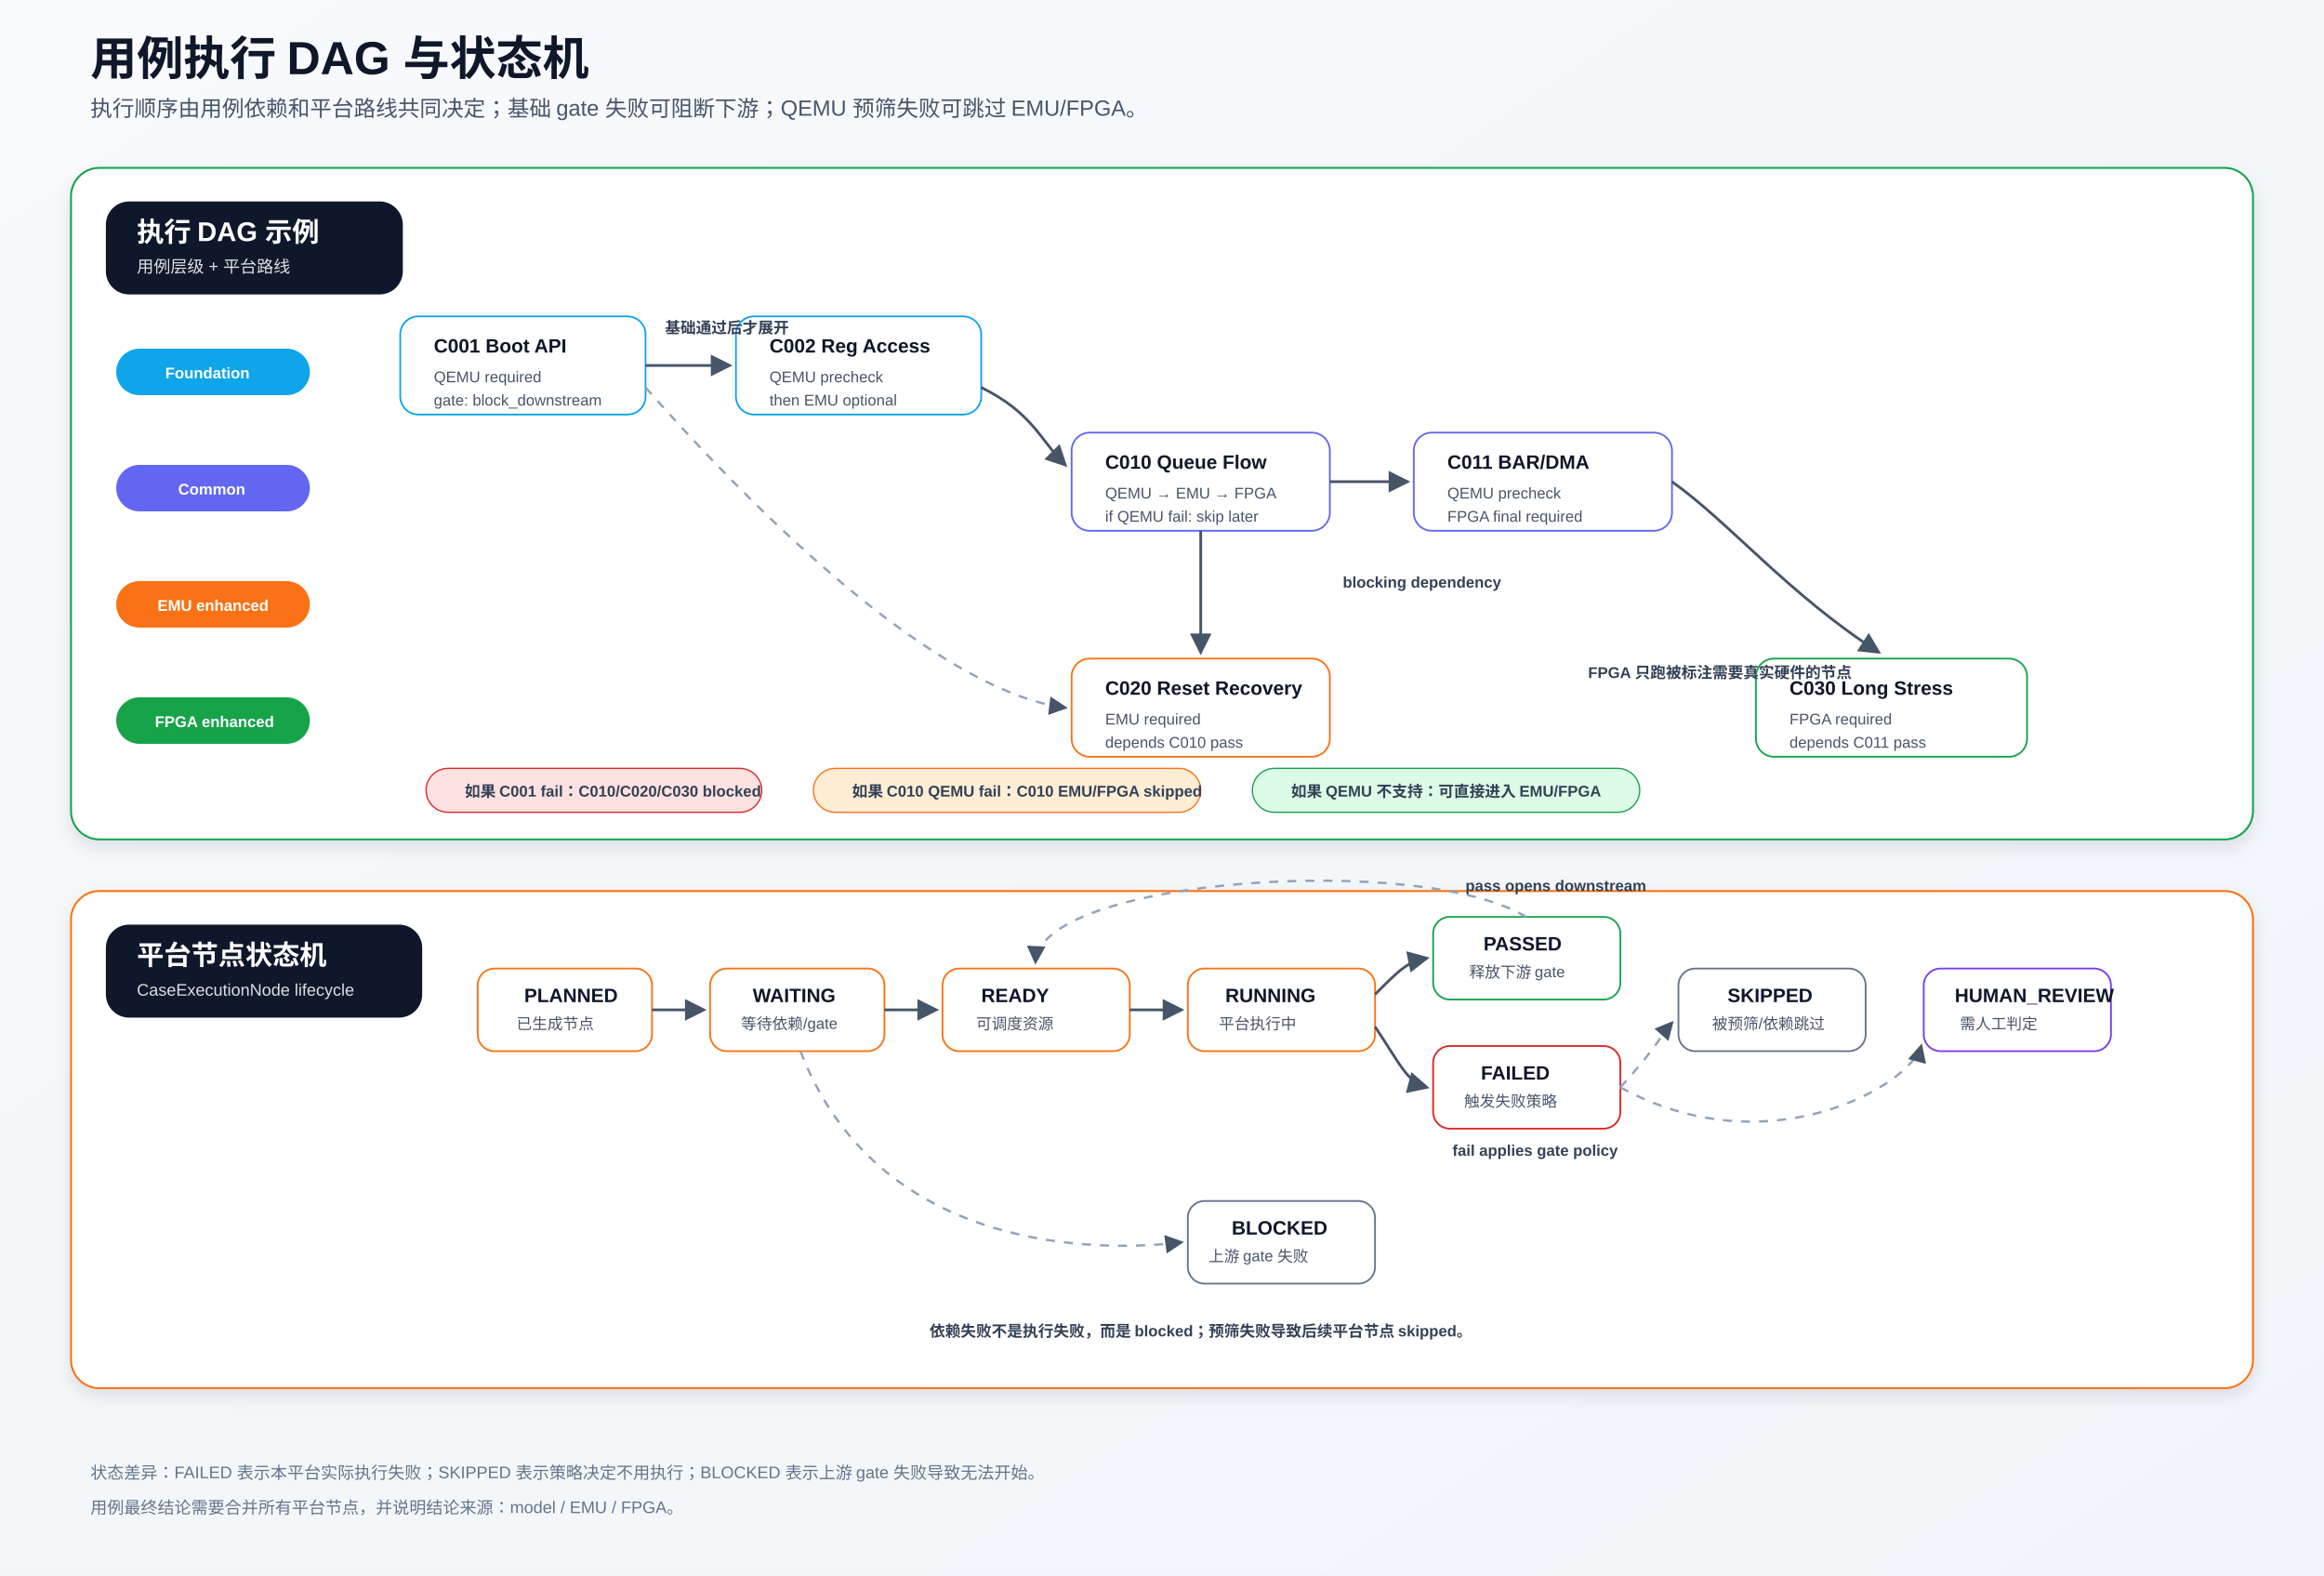
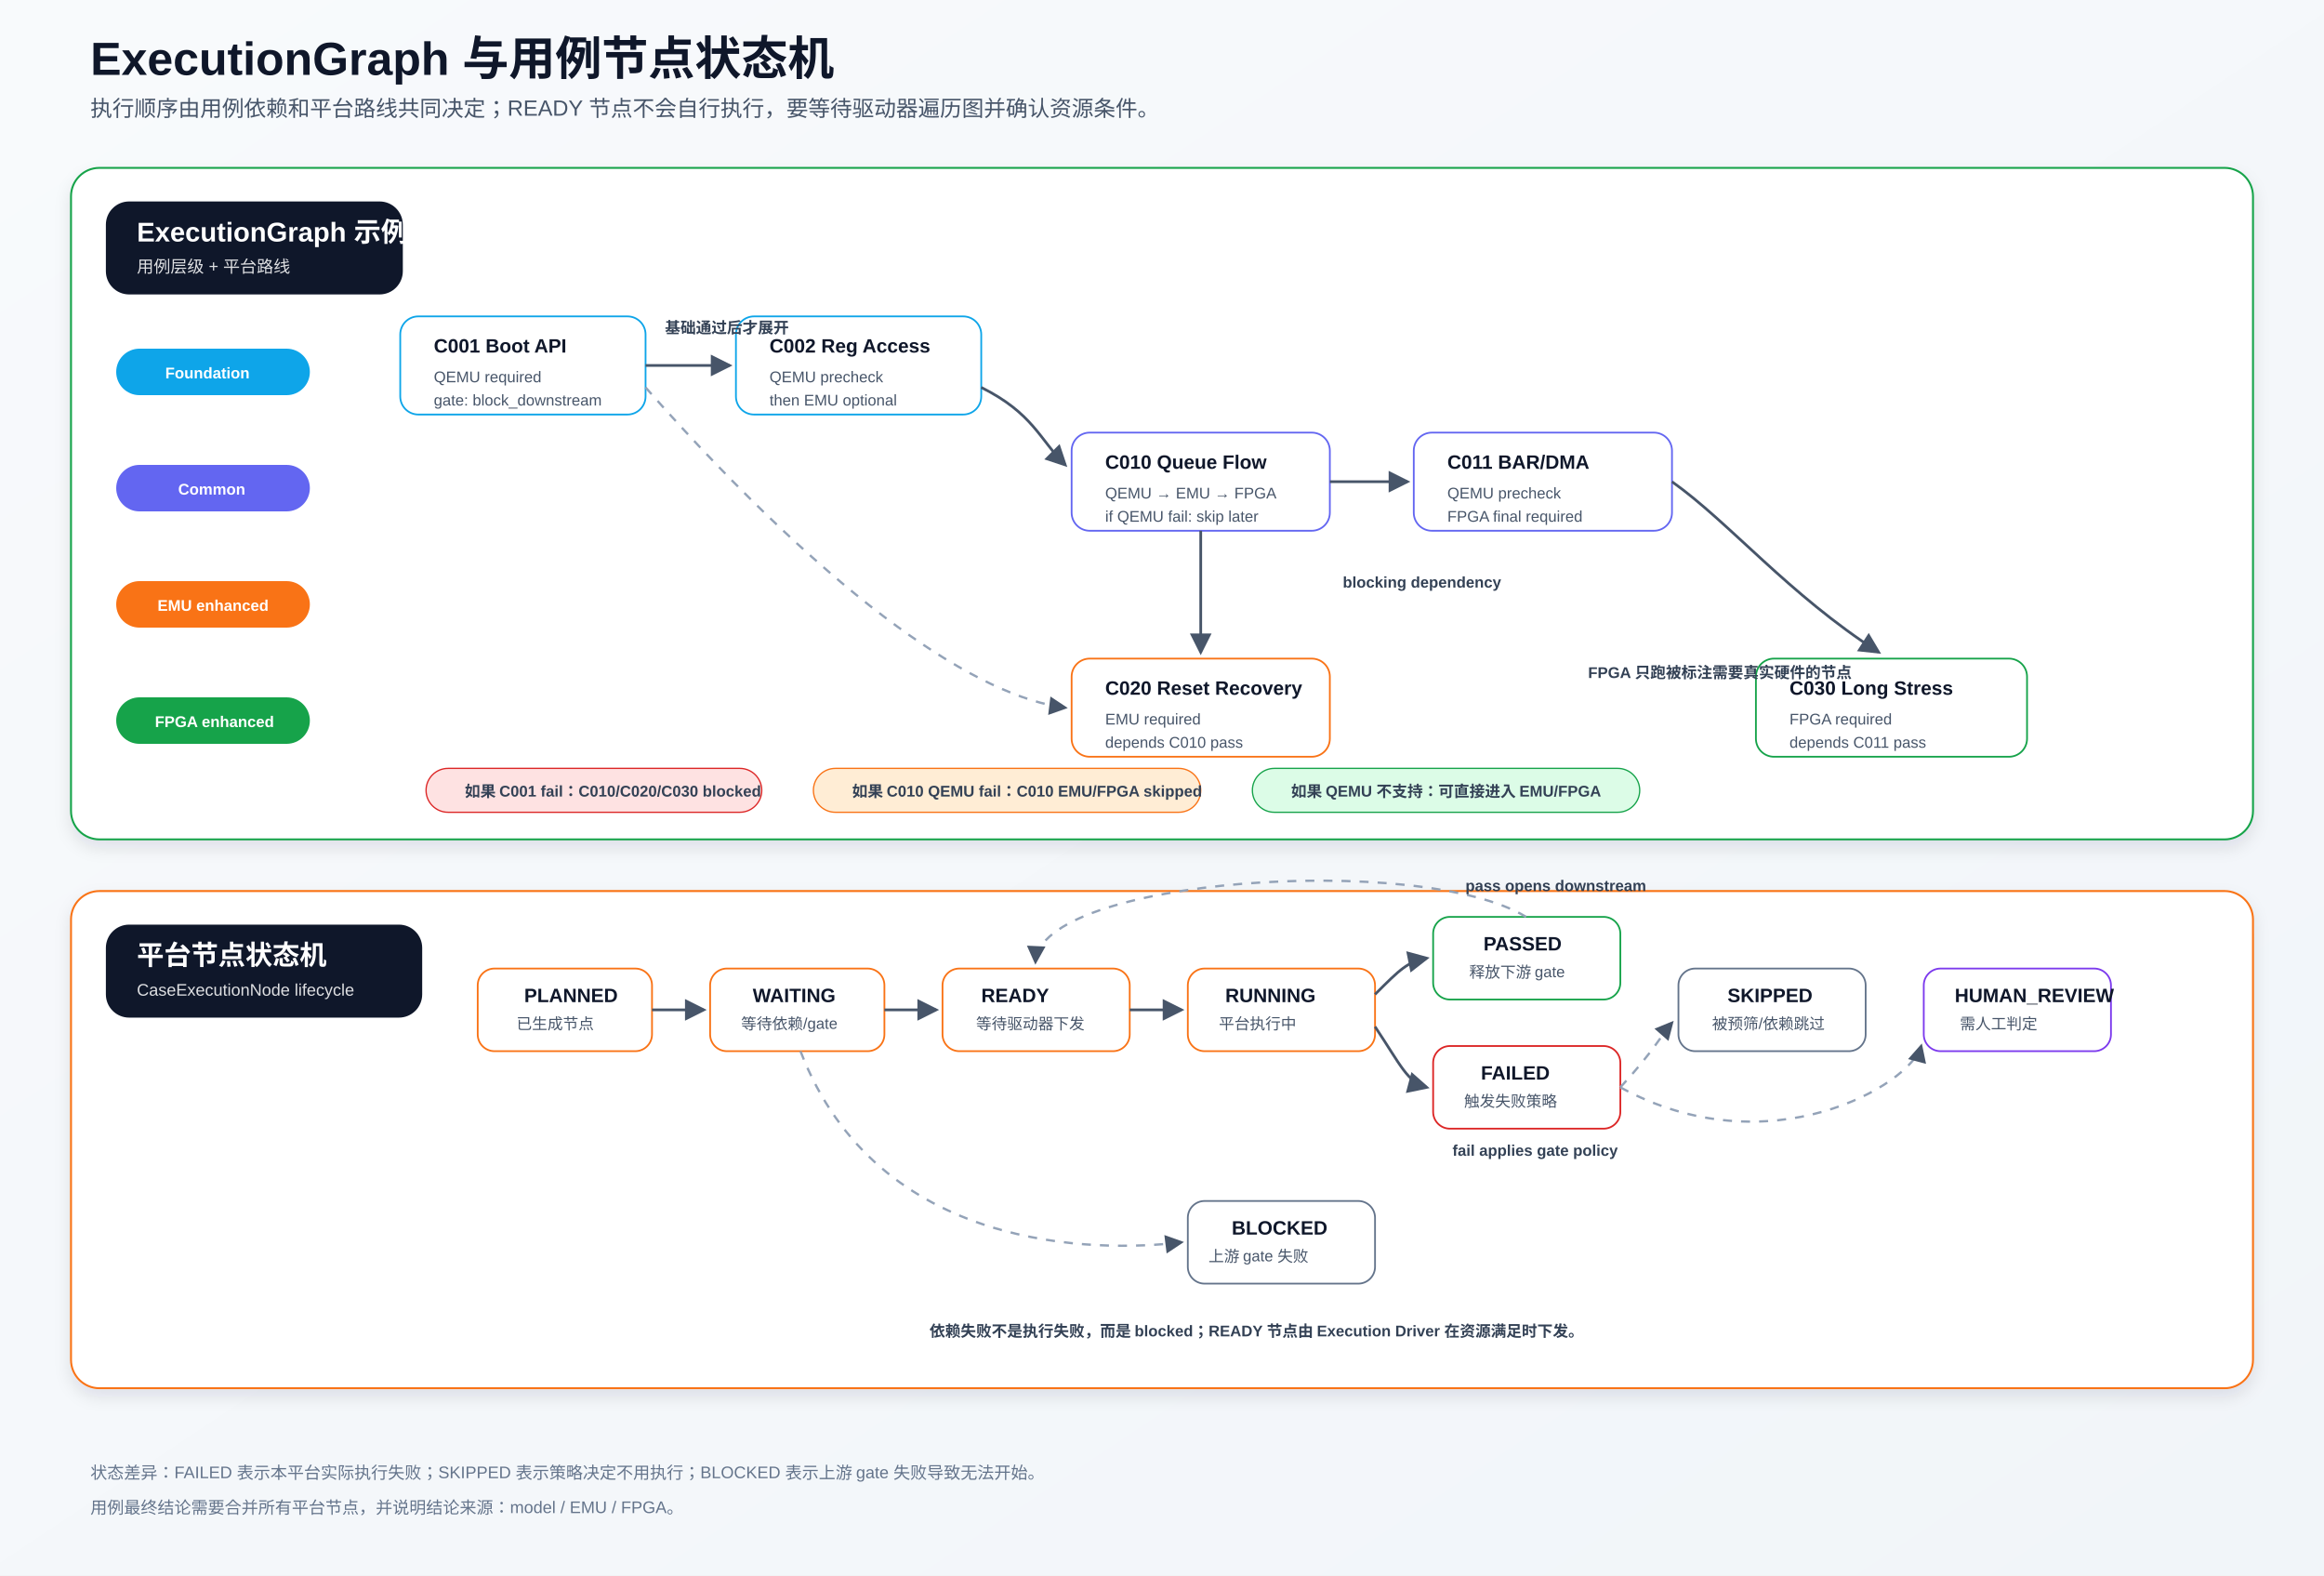
<svg xmlns="http://www.w3.org/2000/svg" width="1800" height="1220" viewBox="0 0 1800 1220" role="img" aria-labelledby="title desc">
  <defs>
    <linearGradient id="bg" x1="0" y1="0" x2="1" y2="1">
      <stop offset="0%" stop-color="#f8fafc" />
      <stop offset="100%" stop-color="#f1f5f9" />
    </linearGradient>
    <marker id="arrow" viewBox="0 0 10 10" refX="8.6" refY="5" markerWidth="8" markerHeight="8" orient="auto">
      <path d="M 0 0 L 10 5 L 0 10 z" fill="#475569" />
    </marker>
    <filter id="shadow" x="-10%" y="-10%" width="120%" height="130%">
      <feDropShadow dx="0" dy="6" stdDeviation="6" flood-color="#0f172a" flood-opacity="0.10" />
    </filter>
    <style>
      .page { fill: url(#bg); }
      .title { font: 700 36px "PingFang SC", "Microsoft YaHei", Arial, sans-serif; fill: #0f172a; }
      .subtitle { font: 400 17px "PingFang SC", "Microsoft YaHei", Arial, sans-serif; fill: #475569; }
      .panel { fill: #ffffff; stroke-width: 1.5; filter: url(#shadow); }
      .head { fill: #0f172a; }
      .head-title { font: 700 21px "PingFang SC", "Microsoft YaHei", Arial, sans-serif; fill: #ffffff; }
      .head-sub { font: 400 13px "PingFang SC", "Microsoft YaHei", Arial, sans-serif; fill: rgba(255,255,255,0.86); }
      .node { fill: #ffffff; stroke-width: 1.35; }
      .node-title { font: 700 15px "PingFang SC", "Microsoft YaHei", Arial, sans-serif; fill: #0f172a; }
      .node-text { font: 400 12px "PingFang SC", "Microsoft YaHei", Arial, sans-serif; fill: #475569; }
      .arrow { stroke: #475569; stroke-width: 2.1; fill: none; marker-end: url(#arrow); }
      .arrow-soft { stroke: #94a3b8; stroke-width: 1.8; fill: none; marker-end: url(#arrow); stroke-dasharray: 7 7; }
      .label { font: 700 12px "PingFang SC", "Microsoft YaHei", Arial, sans-serif; fill: #334155; }
      .note { font: 400 13px "PingFang SC", "Microsoft YaHei", Arial, sans-serif; fill: #64748b; }
      .pill { font: 700 12px "PingFang SC", "Microsoft YaHei", Arial, sans-serif; fill: #ffffff; }
    </style>
  </defs>
  <rect class="page" width="1800" height="1220" />
-   <text class="title" x="70" y="58">用例执行 DAG 与状态机</text>
-   <text class="subtitle" x="70" y="90">执行顺序由用例依赖和平台路线共同决定；基础 gate 失败可阻断下游；QEMU 预筛失败可跳过 EMU/FPGA。</text>
+   <text class="title" x="70" y="58">ExecutionGraph 与用例节点状态机</text>
+   <text class="subtitle" x="70" y="90">执行顺序由用例依赖和平台路线共同决定；READY 节点不会自行执行，要等待驱动器遍历图并确认资源条件。</text>
  <rect class="panel" x="55" y="130" width="1690" height="520" rx="22" stroke="#16a34a" />
  <rect class="head" x="82" y="156" width="230" height="72" rx="18" fill="#15803d" />
-   <text class="head-title" x="106" y="187">执行 DAG 示例</text>
+   <text class="head-title" x="106" y="187">ExecutionGraph 示例</text>
  <text class="head-sub" x="106" y="211">用例层级 + 平台路线</text>
  <rect x="90" y="270" width="150" height="36" rx="18" fill="#0ea5e9" />
  <text class="pill" x="128" y="293">Foundation</text>
  <rect x="90" y="360" width="150" height="36" rx="18" fill="#6366f1" />
  <text class="pill" x="138" y="383">Common</text>
  <rect x="90" y="450" width="150" height="36" rx="18" fill="#f97316" />
  <text class="pill" x="122" y="473">EMU enhanced</text>
  <rect x="90" y="540" width="150" height="36" rx="18" fill="#16a34a" />
  <text class="pill" x="120" y="563">FPGA enhanced</text>
  <rect class="node" x="310" y="245" width="190" height="76" rx="14" stroke="#0ea5e9" />
  <text class="node-title" x="336" y="273">C001 Boot API</text>
  <text class="node-text" x="336" y="296">QEMU required</text>
  <text class="node-text" x="336" y="314">gate: block_downstream</text>
  <rect class="node" x="570" y="245" width="190" height="76" rx="14" stroke="#0ea5e9" />
  <text class="node-title" x="596" y="273">C002 Reg Access</text>
  <text class="node-text" x="596" y="296">QEMU precheck</text>
  <text class="node-text" x="596" y="314">then EMU optional</text>
  <rect class="node" x="830" y="335" width="200" height="76" rx="14" stroke="#6366f1" />
  <text class="node-title" x="856" y="363">C010 Queue Flow</text>
  <text class="node-text" x="856" y="386">QEMU → EMU → FPGA</text>
  <text class="node-text" x="856" y="404">if QEMU fail: skip later</text>
  <rect class="node" x="1095" y="335" width="200" height="76" rx="14" stroke="#6366f1" />
  <text class="node-title" x="1121" y="363">C011 BAR/DMA</text>
  <text class="node-text" x="1121" y="386">QEMU precheck</text>
  <text class="node-text" x="1121" y="404">FPGA final required</text>
  <rect class="node" x="830" y="510" width="200" height="76" rx="14" stroke="#f97316" />
  <text class="node-title" x="856" y="538">C020 Reset Recovery</text>
  <text class="node-text" x="856" y="561">EMU required</text>
  <text class="node-text" x="856" y="579">depends C010 pass</text>
  <rect class="node" x="1360" y="510" width="210" height="76" rx="14" stroke="#16a34a" />
  <text class="node-title" x="1386" y="538">C030 Long Stress</text>
  <text class="node-text" x="1386" y="561">FPGA required</text>
  <text class="node-text" x="1386" y="579">depends C011 pass</text>
  <path class="arrow" d="M 500 283 L 565 283" />
  <path class="arrow" d="M 760 300 C 800 320 805 340 825 360" />
  <path class="arrow" d="M 1030 373 L 1090 373" />
  <path class="arrow" d="M 930 411 L 930 505" />
  <path class="arrow" d="M 1295 373 C 1340 405 1385 460 1455 505" />
  <path class="arrow-soft" d="M 500 300 C 650 470 760 540 825 548" />
  <text class="label" x="515" y="258">基础通过后才展开</text>
  <text class="label" x="1040" y="455">blocking dependency</text>
  <text class="label" x="1230" y="525">FPGA 只跑被标注需要真实硬件的节点</text>
  <rect x="330" y="595" width="260" height="34" rx="17" fill="#fee2e2" stroke="#dc2626" />
  <text class="label" x="360" y="617">如果 C001 fail：C010/C020/C030 blocked</text>
  <rect x="630" y="595" width="300" height="34" rx="17" fill="#ffedd5" stroke="#f97316" />
  <text class="label" x="660" y="617">如果 C010 QEMU fail：C010 EMU/FPGA skipped</text>
  <rect x="970" y="595" width="300" height="34" rx="17" fill="#dcfce7" stroke="#16a34a" />
  <text class="label" x="1000" y="617">如果 QEMU 不支持：可直接进入 EMU/FPGA</text>
  <rect class="panel" x="55" y="690" width="1690" height="385" rx="22" stroke="#f97316" />
  <rect class="head" x="82" y="716" width="245" height="72" rx="18" fill="#c2410c" />
  <text class="head-title" x="106" y="747">平台节点状态机</text>
  <text class="head-sub" x="106" y="771">CaseExecutionNode lifecycle</text>
  <rect class="node" x="370" y="750" width="135" height="64" rx="13" stroke="#f97316" />
  <text class="node-title" x="406" y="776">PLANNED</text>
  <text class="node-text" x="400" y="797">已生成节点</text>
  <rect class="node" x="550" y="750" width="135" height="64" rx="13" stroke="#f97316" />
  <text class="node-title" x="583" y="776">WAITING</text>
  <text class="node-text" x="574" y="797">等待依赖/gate</text>
  <rect class="node" x="730" y="750" width="145" height="64" rx="13" stroke="#f97316" />
  <text class="node-title" x="760" y="776">READY</text>
-   <text class="node-text" x="756" y="797">可调度资源</text>
+   <text class="node-text" x="756" y="797">等待驱动器下发</text>
  <rect class="node" x="920" y="750" width="145" height="64" rx="13" stroke="#f97316" />
  <text class="node-title" x="949" y="776">RUNNING</text>
  <text class="node-text" x="944" y="797">平台执行中</text>
  <rect class="node" x="1110" y="710" width="145" height="64" rx="13" stroke="#16a34a" />
  <text class="node-title" x="1149" y="736">PASSED</text>
  <text class="node-text" x="1138" y="757">释放下游 gate</text>
  <rect class="node" x="1110" y="810" width="145" height="64" rx="13" stroke="#dc2626" />
  <text class="node-title" x="1147" y="836">FAILED</text>
  <text class="node-text" x="1134" y="857">触发失败策略</text>
  <rect class="node" x="1300" y="750" width="145" height="64" rx="13" stroke="#64748b" />
  <text class="node-title" x="1338" y="776">SKIPPED</text>
  <text class="node-text" x="1326" y="797">被预筛/依赖跳过</text>
  <rect class="node" x="1490" y="750" width="145" height="64" rx="13" stroke="#7c3aed" />
  <text class="node-title" x="1514" y="776">HUMAN_REVIEW</text>
  <text class="node-text" x="1518" y="797">需人工判定</text>
  <rect class="node" x="920" y="930" width="145" height="64" rx="13" stroke="#64748b" />
  <text class="node-title" x="954" y="956">BLOCKED</text>
  <text class="node-text" x="936" y="977">上游 gate 失败</text>
  <path class="arrow" d="M 505 782 L 545 782" />
  <path class="arrow" d="M 685 782 L 725 782" />
  <path class="arrow" d="M 875 782 L 915 782" />
  <path class="arrow" d="M 1065 770 C 1085 750 1090 745 1105 742" />
  <path class="arrow" d="M 1065 795 C 1085 825 1090 838 1105 842" />
  <path class="arrow-soft" d="M 1255 842 C 1280 815 1288 800 1295 792" />
  <path class="arrow-soft" d="M 1255 842 C 1370 905 1480 840 1488 810" />
  <path class="arrow-soft" d="M 620 814 C 680 970 850 970 915 962" />
  <path class="arrow-soft" d="M 1182 710 C 1100 660 805 680 802 745" />
  <text class="label" x="1135" y="690">pass opens downstream</text>
  <text class="label" x="1125" y="895">fail applies gate policy</text>
-   <text class="label" x="720" y="1035">依赖失败不是执行失败，而是 blocked；预筛失败导致后续平台节点 skipped。</text>
+   <text class="label" x="720" y="1035">依赖失败不是执行失败，而是 blocked；READY 节点由 Execution Driver 在资源满足时下发。</text>
  <text class="note" x="70" y="1145">状态差异：FAILED 表示本平台实际执行失败；SKIPPED 表示策略决定不用执行；BLOCKED 表示上游 gate 失败导致无法开始。</text>
  <text class="note" x="70" y="1172">用例最终结论需要合并所有平台节点，并说明结论来源：model / EMU / FPGA。</text>
</svg>
